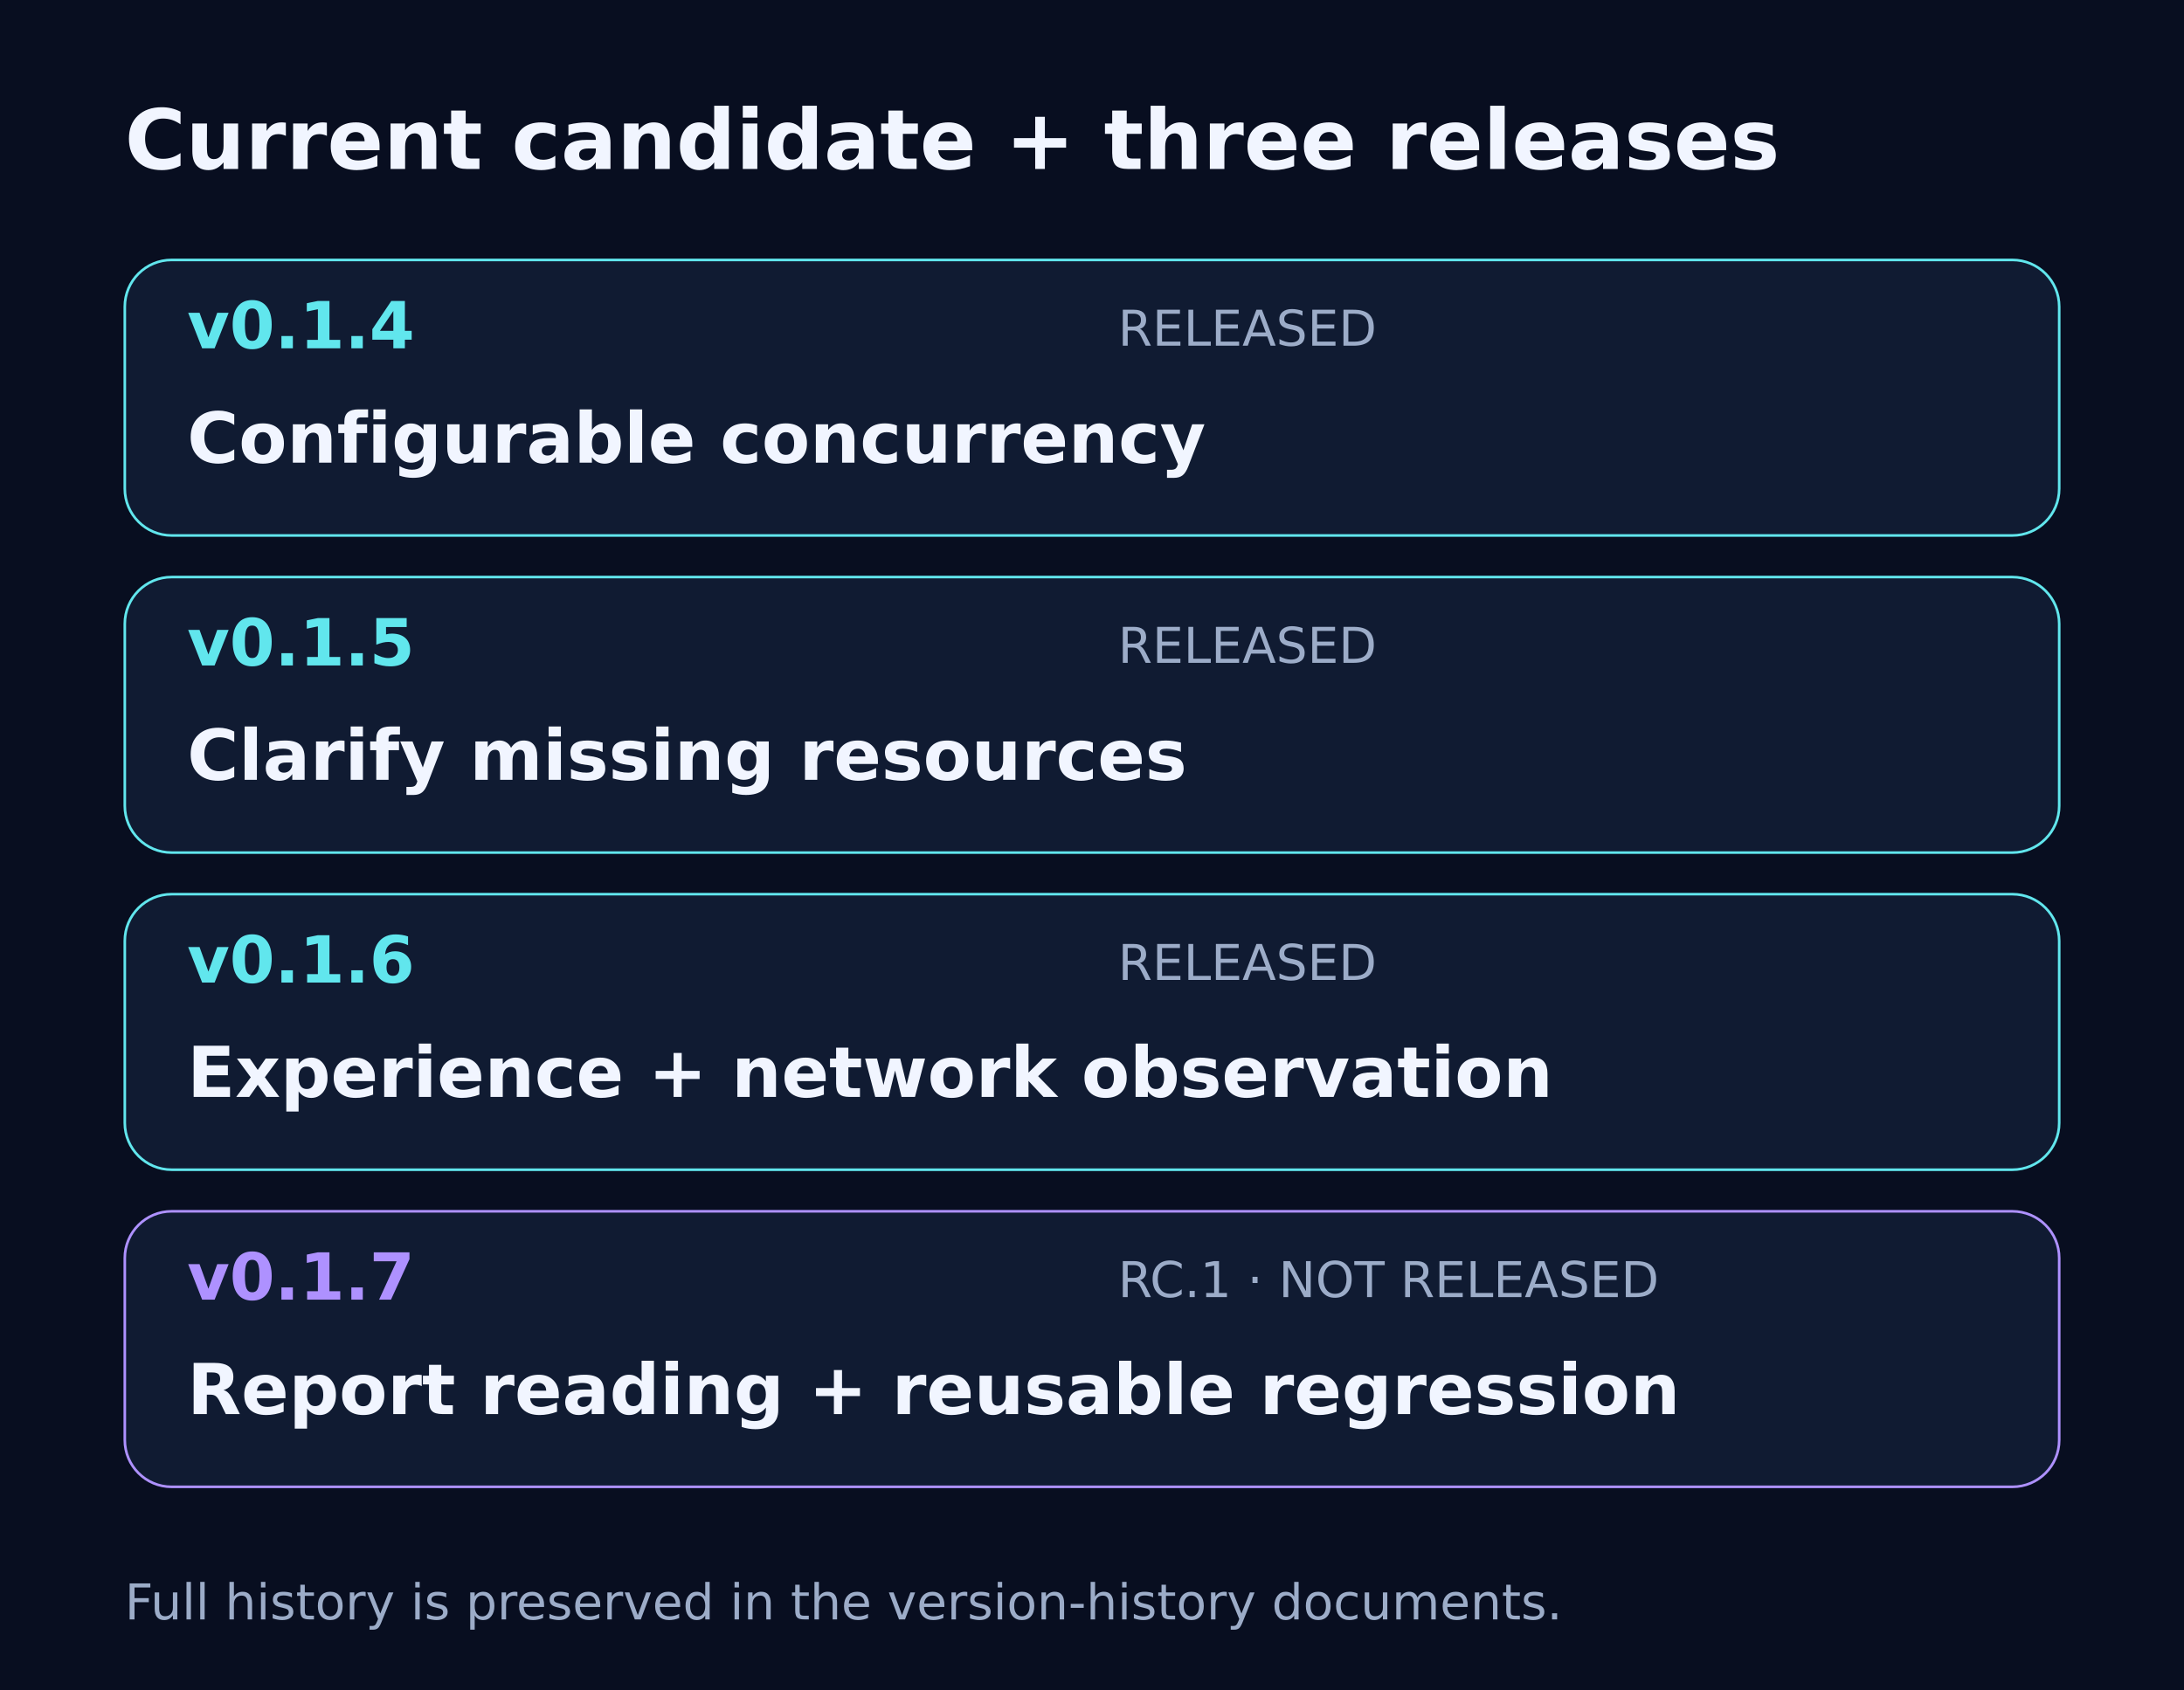
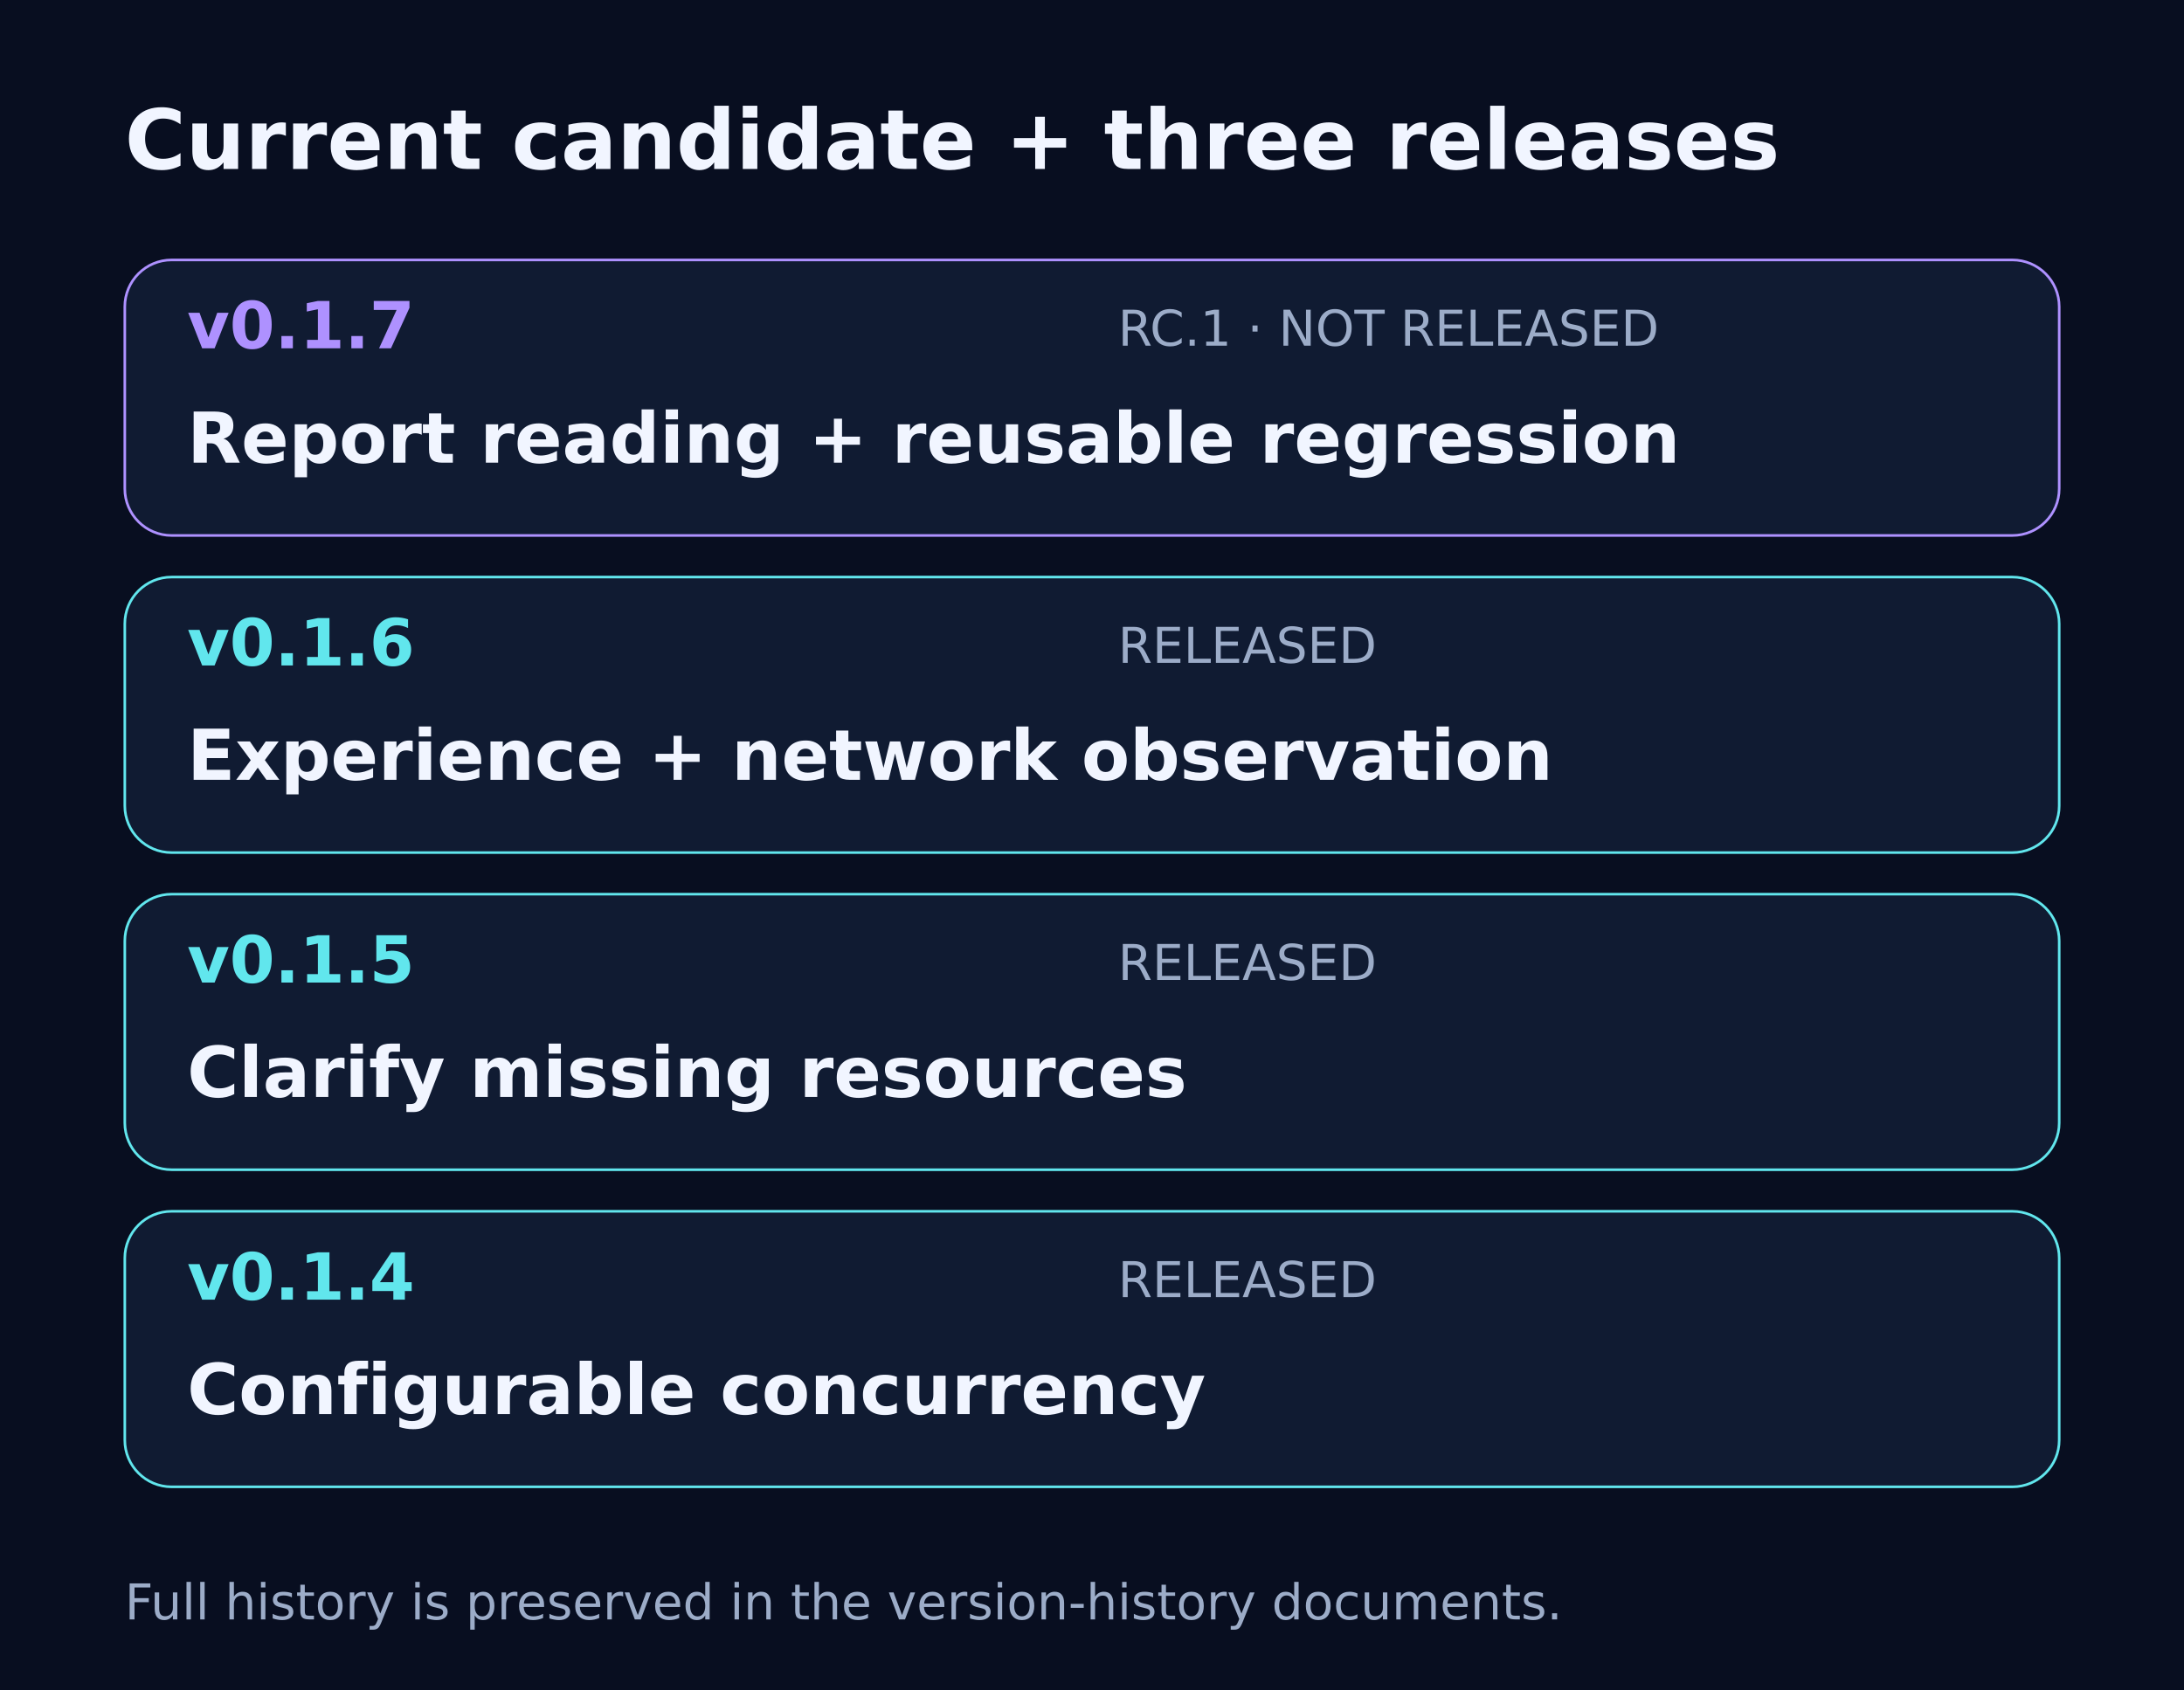
<svg xmlns="http://www.w3.org/2000/svg" width="840" height="650" viewBox="0 0 840 650" role="img" aria-label="Latest four versions — README overview">
  <defs>
    <linearGradient id="g">
      <stop stop-color="#61e6ed" />
      <stop offset="1" stop-color="#ae91ff" />
    </linearGradient>
    <marker id="arrow" markerWidth="8" markerHeight="8" refX="7" refY="4" orient="auto">
      <path d="M0,0 L8,4 L0,8" fill="#61e6ed" />
    </marker>
  </defs>
  <g font-family="DejaVu Sans, Noto Sans CJK SC, sans-serif">
    <rect x="0" y="0" width="840" height="650" rx="0" fill="#080e20" stroke="#080e20" />
    <path d="M0,2 H840" stroke="url(#g)" stroke-width="4" />
    <text x="48" y="65" font-size="32" fill="#f1f5ff" font-weight="700">Current candidate + three releases</text>
-     <rect x="48" y="100" width="744" height="106" rx="18" fill="#101b32" stroke="#61e6ed" />
-     <text x="72" y="134" font-size="25" fill="#61e6ed" font-weight="700">v0.1.4</text>
-     <text x="430" y="133" font-size="19" fill="#9cacc8" font-weight="400">RELEASED</text>
-     <text x="72" y="178" font-size="27" fill="#f1f5ff" font-weight="700">Configurable concurrency</text>
+     <rect x="48" y="100" width="744" height="106" rx="18" fill="#101b32" stroke="#ae91ff" />
+     <text x="72" y="134" font-size="25" fill="#ae91ff" font-weight="700">v0.1.7</text>
+     <text x="430" y="133" font-size="19" fill="#9cacc8" font-weight="400">RC.1 · NOT RELEASED</text>
+     <text x="72" y="178" font-size="27" fill="#f1f5ff" font-weight="700">Report reading + reusable regression</text>
    <rect x="48" y="222" width="744" height="106" rx="18" fill="#101b32" stroke="#61e6ed" />
-     <text x="72" y="256" font-size="25" fill="#61e6ed" font-weight="700">v0.1.5</text>
+     <text x="72" y="256" font-size="25" fill="#61e6ed" font-weight="700">v0.1.6</text>
    <text x="430" y="255" font-size="19" fill="#9cacc8" font-weight="400">RELEASED</text>
-     <text x="72" y="300" font-size="27" fill="#f1f5ff" font-weight="700">Clarify missing resources</text>
+     <text x="72" y="300" font-size="27" fill="#f1f5ff" font-weight="700">Experience + network observation</text>
    <rect x="48" y="344" width="744" height="106" rx="18" fill="#101b32" stroke="#61e6ed" />
-     <text x="72" y="378" font-size="25" fill="#61e6ed" font-weight="700">v0.1.6</text>
+     <text x="72" y="378" font-size="25" fill="#61e6ed" font-weight="700">v0.1.5</text>
    <text x="430" y="377" font-size="19" fill="#9cacc8" font-weight="400">RELEASED</text>
-     <text x="72" y="422" font-size="27" fill="#f1f5ff" font-weight="700">Experience + network observation</text>
-     <rect x="48" y="466" width="744" height="106" rx="18" fill="#101b32" stroke="#ae91ff" />
-     <text x="72" y="500" font-size="25" fill="#ae91ff" font-weight="700">v0.1.7</text>
-     <text x="430" y="499" font-size="19" fill="#9cacc8" font-weight="400">RC.1 · NOT RELEASED</text>
-     <text x="72" y="544" font-size="27" fill="#f1f5ff" font-weight="700">Report reading + reusable regression</text>
+     <text x="72" y="422" font-size="27" fill="#f1f5ff" font-weight="700">Clarify missing resources</text>
+     <rect x="48" y="466" width="744" height="106" rx="18" fill="#101b32" stroke="#61e6ed" />
+     <text x="72" y="500" font-size="25" fill="#61e6ed" font-weight="700">v0.1.4</text>
+     <text x="430" y="499" font-size="19" fill="#9cacc8" font-weight="400">RELEASED</text>
+     <text x="72" y="544" font-size="27" fill="#f1f5ff" font-weight="700">Configurable concurrency</text>
    <text x="48" y="623" font-size="19" fill="#9cacc8" font-weight="400">Full history is preserved in the version-history documents.</text>
  </g>
</svg>
